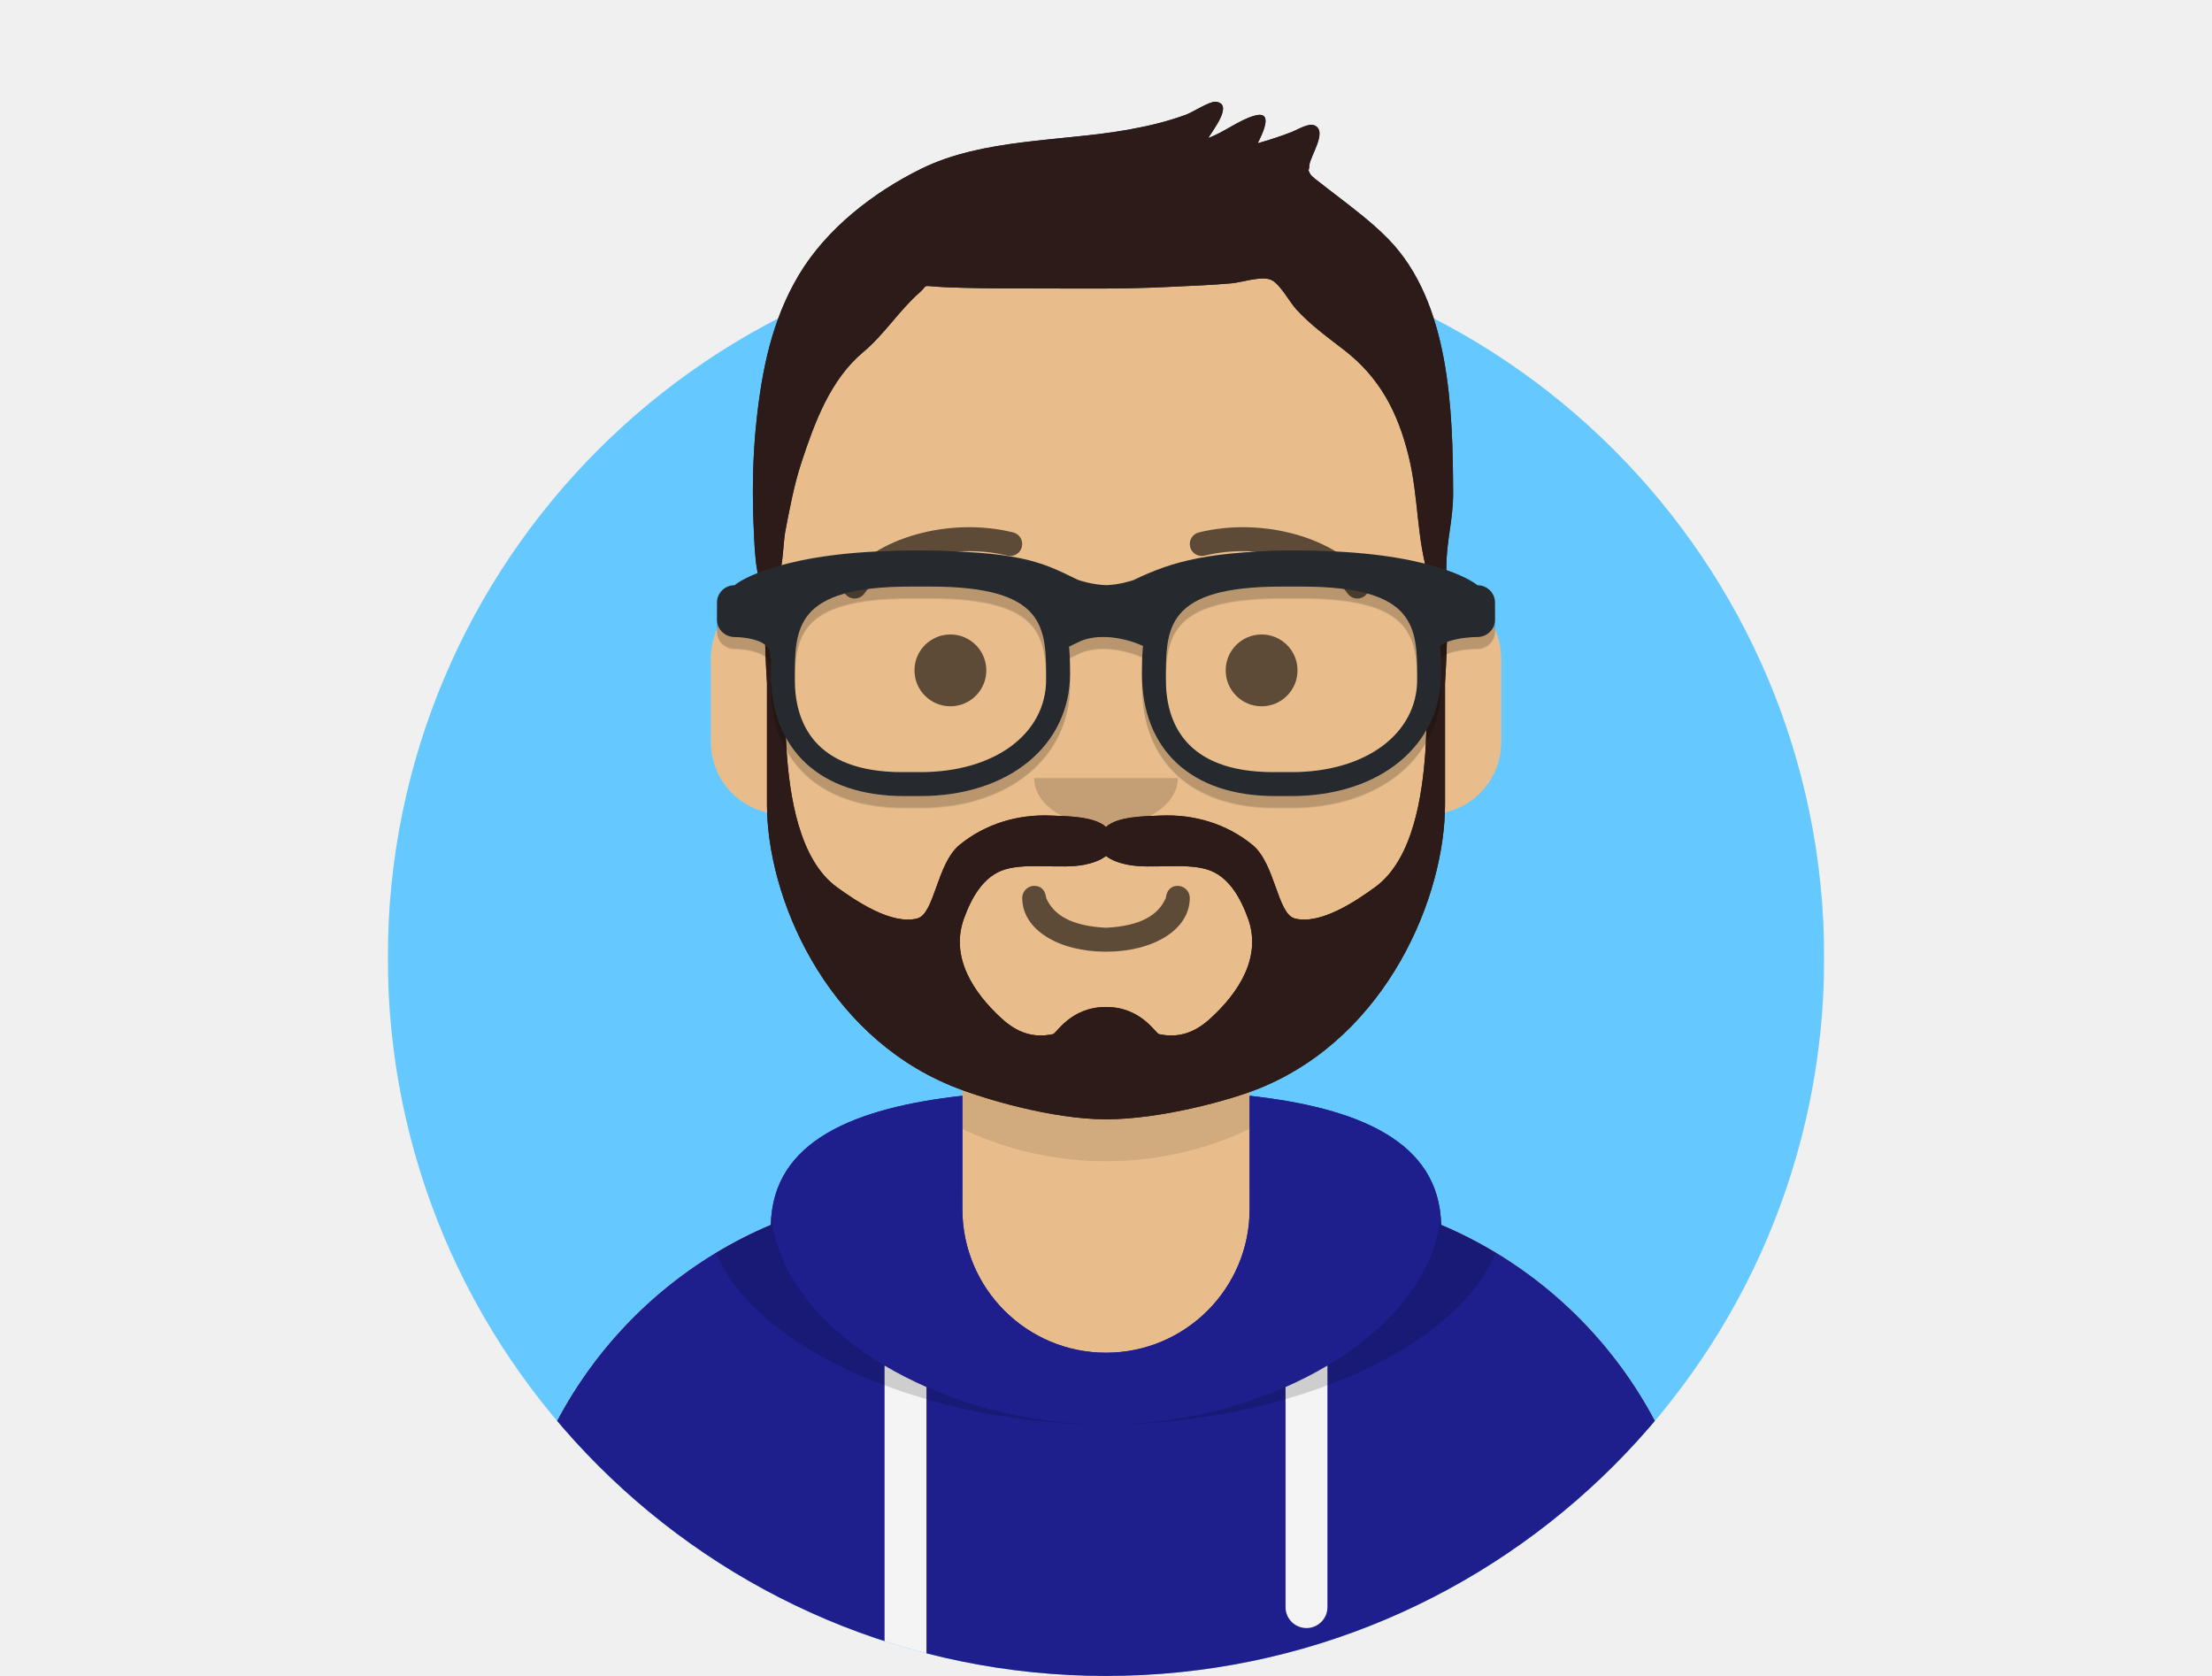
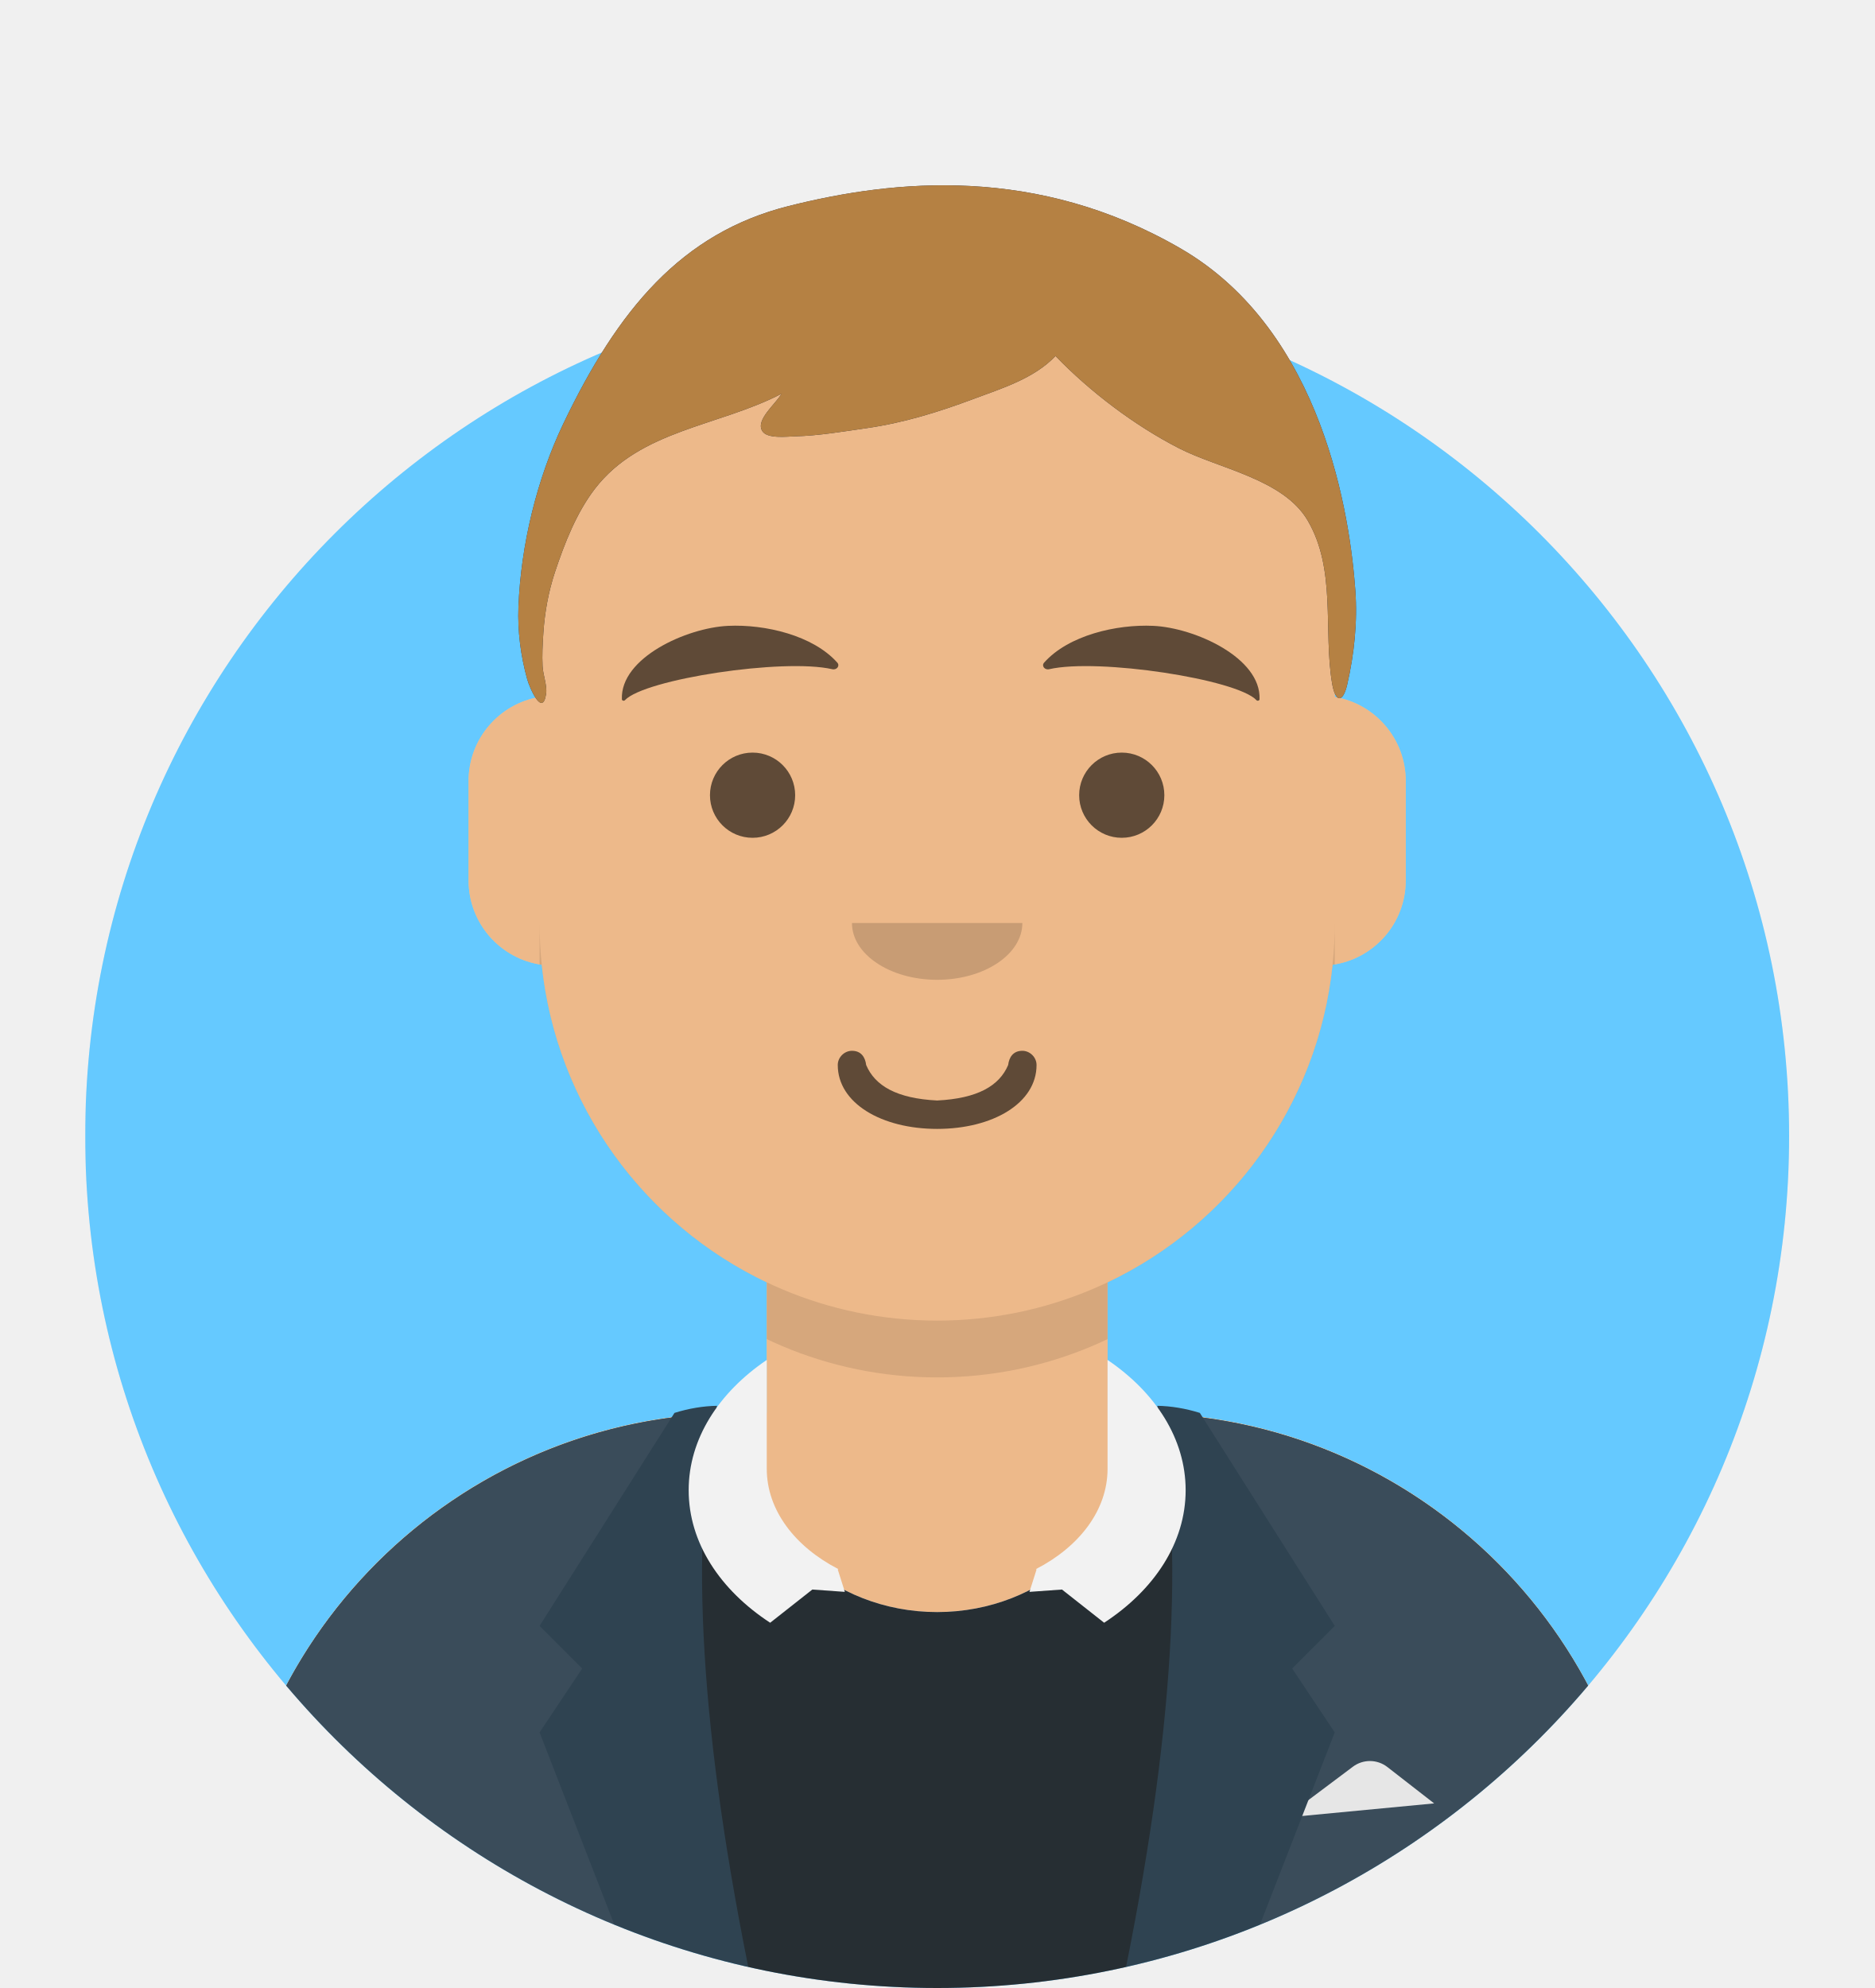
- <svg xmlns="http://www.w3.org/2000/svg" xmlns:xlink="http://www.w3.org/1999/xlink" width="264px" height="200px" viewBox="0 0 264 280" version="1.1">
+ <svg xmlns="http://www.w3.org/2000/svg" xmlns:xlink="http://www.w3.org/1999/xlink" width="264px" height="280px" viewBox="0 0 264 280" version="1.1">
  <defs>
-     <circle id="path-1" cx="120" cy="120" r="120" />
-     <path d="M12,160 C12,226.274 65.726,280 132,280 C198.274,280 252,226.274 252,160 L264,160 L264,-1.42108547e-14 L-3.19744231e-14,-1.42108547e-14 L-3.19744231e-14,160 L12,160 Z" id="path-3" />
-     <path d="M124,144.611 L124,163 L128,163 L128,163 C167.765,163 200,195.235 200,235 L200,244 L0,244 L0,235 C-4.86974701e-15,195.235 32.235,163 72,163 L72,163 L76,163 L76,144.611 C58.763,136.422 46.372,119.687 44.305,99.881 C38.48,99.058 34,94.052 34,88 L34,74 C34,68.054 38.325,63.118 44,62.166 L44,56 L44,56 C44,25.072 69.072,5.68137151e-15 100,0 L100,0 L100,0 C130.928,-5.68137151e-15 156,25.072 156,56 L156,62.166 C161.675,63.118 166,68.054 166,74 L166,88 C166,94.052 161.52,99.058 155.695,99.881 C153.628,119.687 141.237,136.422 124,144.611 Z" id="path-5" />
+     <circle id="react-path-1" cx="120" cy="120" r="120" />
+     <path d="M12,160 C12,226.274 65.726,280 132,280 C198.274,280 252,226.274 252,160 L264,160 L264,-1.42108547e-14 L-3.19744231e-14,-1.42108547e-14 L-3.19744231e-14,160 L12,160 Z" id="react-path-2" />
+     <path d="M124,144.611 L124,163 L128,163 L128,163 C167.765,163 200,195.235 200,235 L200,244 L0,244 L0,235 C-4.86974701e-15,195.235 32.235,163 72,163 L72,163 L76,163 L76,144.611 C58.763,136.422 46.372,119.687 44.305,99.881 C38.48,99.058 34,94.052 34,88 L34,74 C34,68.054 38.325,63.118 44,62.166 L44,56 L44,56 C44,25.072 69.072,5.68137151e-15 100,0 L100,0 L100,0 C130.928,-5.68137151e-15 156,25.072 156,56 L156,62.166 C161.675,63.118 166,68.054 166,74 L166,88 C166,94.052 161.52,99.058 155.695,99.881 C153.628,119.687 141.237,136.422 124,144.611 Z" id="react-path-3" />
  </defs>
  <g id="Avataaar" stroke="none" stroke-width="1" fill="none" fill-rule="evenodd">
    <g transform="translate(-825, -1100)" id="Avataaar/Circle">
      <g transform="translate(825, 1100)">
        <g id="Circle" stroke-width="1" fill-rule="evenodd" transform="translate(12, 40)">
-           <mask id="mask-2" fill="white">
-             <use xlink:href="#path-1" />
+           <mask id="react-mask-4" fill="white">
+             <use xlink:href="#react-path-1" />
          </mask>
-           <use id="Circle-Background" fill="#E6E6E6" xlink:href="#path-1" />
-           <g id="Color/Palette/Blue-01" mask="url(#mask-2)" fill="#65C9FF">
+           <use id="Circle-Background" fill="#E6E6E6" xlink:href="#react-path-1" />
+           <g id="Color/Palette/Blue-01" mask="url(#react-mask-4)" fill="#65C9FF">
            <rect id="🖍Color" x="0" y="0" width="240" height="240" />
          </g>
        </g>
-         <mask id="mask-4" fill="white">
-           <use xlink:href="#path-3" />
+         <mask id="react-mask-5" fill="white">
+           <use xlink:href="#react-path-2" />
        </mask>
        <g id="Mask" />
-         <g id="Avataaar" stroke-width="1" fill-rule="evenodd" mask="url(#mask-4)">
+         <g id="Avataaar" stroke-width="1" fill-rule="evenodd" mask="url(#react-mask-5)">
          <g id="Body" transform="translate(32, 36)">
-             <mask id="mask-6" fill="white">
-               <use xlink:href="#path-5" />
+             <mask id="react-mask-6" fill="white">
+               <use xlink:href="#react-path-3" />
            </mask>
-             <use fill="#D0C6AC" xlink:href="#path-5" />
-             <g id="Skin/👶🏽-03-Brown" mask="url(#mask-6)" fill="#e8bc8b">
-               <g transform="translate(-32, 0)" id="Color">
-                 <rect x="0" y="0" width="264" height="244" />
+             <use fill="#D0C6AC" xlink:href="#react-path-3" />
+             <g id="Skin/👶🏽-03-Brown" mask="url(#react-mask-6)" fill="#EDB98A">
+               <g transform="translate(0, 0)" id="Color">
+                 <rect x="0" y="0" width="264" height="280" />
              </g>
            </g>
-             <path d="M156,79 L156,102 C156,132.928 130.928,158 100,158 C69.072,158 44,132.928 44,102 L44,79 L44,94 C44,124.928 69.072,150 100,150 C130.928,150 156,124.928 156,94 L156,79 Z" id="Neck-Shadow" fill-opacity="0.1" fill="#000000" mask="url(#mask-6)" />
+             <path d="M156,79 L156,102 C156,132.928 130.928,158 100,158 C69.072,158 44,132.928 44,102 L44,79 L44,94 C44,124.928 69.072,150 100,150 C130.928,150 156,124.928 156,94 L156,79 Z" id="Neck-Shadow" fill-opacity="0.1" fill="#000000" mask="url(#react-mask-6)" />
          </g>
-           <g id="Clothing/Hoodie" transform="translate(0, 170)">
+           <g id="Clothing/Blazer-+-Sweater" transform="translate(0, 170)">
            <defs>
-               <path d="M108,13.071 C90.081,15.076 76.28,20.552 76.004,34.645 C50.146,45.568 32,71.165 32,100.999 L32,100.999 L32,110 L232,110 L232,100.999 C232,71.165 213.854,45.568 187.996,34.645 C187.72,20.552 173.919,15.076 156,13.071 L156,32 L156,32 C156,45.255 145.255,56 132,56 L132,56 C118.745,56 108,45.255 108,32 L108,13.071 Z" id="react-path-167" />
+               <path d="M105.192,29.052 L104,29.052 L104,29.052 C64.235,29.052 32,61.287 32,101.052 L32,110 L232,110 L232,101.052 C232,61.287 199.765,29.052 160,29.052 L160,29.052 L158.808,29.052 C158.935,30.035 159,31.036 159,32.052 C159,45.859 146.912,57.052 132,57.052 C117.088,57.052 105,45.859 105,32.052 C105,31.036 105.065,30.035 105.192,29.052 Z" id="react-path-259" />
            </defs>
-             <mask id="react-mask-168" fill="white">
-               <use xlink:href="#react-path-167" />
+             <mask id="react-mask-260" fill="white">
+               <use xlink:href="#react-path-259" />
            </mask>
-             <use id="Hoodie" fill="#1e1e8c" fill-rule="evenodd" xlink:href="#react-path-167" />
-             <g id="Color/Palette/Gray-01" mask="url(#react-mask-168)" fill-rule="evenodd" fill="#1e1e8c">
+             <use id="Clothes" fill="#E6E6E6" fill-rule="evenodd" xlink:href="#react-path-259" />
+             <g id="Color/Palette/Black" mask="url(#react-mask-260)" fill-rule="evenodd" fill="#262E33">
              <rect id="🖍Color" x="0" y="0" width="264" height="110" />
            </g>
-             <path d="M102,61.739 L102,110 L95,110 L95,58.15 C97.204,59.46 99.547,60.661 102,61.739 Z M169,58.15 L169,98.5 C169,100.433 167.433,102 165.5,102 C163.567,102 162,100.433 162,98.5 L162,61.739 C164.453,60.661 166.796,59.46 169,58.15 Z" id="Straps" fill="#F4F4F4" fill-rule="evenodd" mask="url(#react-mask-168)" />
-             <path d="M90.96,12.724 C75.909,15.571 65.5,21.243 65.5,32.308 C65.5,52.02 98.538,68 132,68 C165.462,68 198.5,52.02 198.5,32.308 C198.5,21.243 188.091,15.571 173.04,12.724 C182.125,16.074 188,21.706 188,31.077 C188,51.469 160.179,68 132,68 C103.821,68 76,51.469 76,31.077 C76,21.706 81.875,16.074 90.96,12.724 Z" id="Shadow" fill-opacity="0.16" fill="#000000" fill-rule="evenodd" mask="url(#react-mask-168)" />
+             <g id="Blazer" stroke-width="1" fill-rule="evenodd" transform="translate(32, 28)">
+               <path d="M68.785,1.122 C30.512,2.804 1.24427139e-14,34.365 0,73.052 L0,82 L69.362,82 C65.961,69.92 64,55.709 64,40.5 C64,26.173 65.74,12.731 68.785,1.122 Z M131.638,82 L200,82 L200,73.052 C200,34.707 170.025,3.363 132.229,1.174 C135.265,12.771 137,26.194 137,40.5 C137,55.709 135.039,69.92 131.638,82 Z" id="Saco" fill="#3A4C5A" />
+               <path d="M149,58 L158.556,50.833 L158.556,50.833 C159.999,49.751 161.988,49.768 163.412,50.876 L170,56 L149,58 Z" id="Pocket-hanky" fill="#E6E6E6" />
+               <path d="M69,1.13686838e-13 C65,19.333 66.667,46.667 74,82 L58,82 L44,46 L50,37 L44,31 L63,1 C65.028,0.369 67.028,0.036 69,1.13686838e-13 Z" id="Wing" fill="#2F4351" />
+               <path d="M151,1.13686838e-13 C147,19.333 148.667,46.667 156,82 L140,82 L126,46 L132,37 L126,31 L145,1 C147.028,0.369 149.028,0.036 151,1.13686838e-13 Z" id="Wing" fill="#2F4351" transform="translate(141, 41) scale(-1, 1) translate(-141, -41) " />
+             </g>
+             <path d="M156,21.539 C162.772,26.136 167,32.656 167,39.888 C167,47.289 162.572,53.945 155.52,58.556 L149.579,53.876 L145,54.208 L146,51.057 L145.922,50.996 C152.022,47.853 156,42.7 156,36.877 L156,21.539 Z M108,21.539 C101.228,26.136 97,32.656 97,39.888 C97,47.289 101.428,53.945 108.48,58.556 L114.421,53.876 L119,54.208 L118,51.057 L118.078,50.996 C111.978,47.853 108,42.7 108,36.877 L108,21.539 Z" id="Collar" fill="#F2F2F2" fill-rule="evenodd" />
          </g>
          <g id="Face" transform="translate(76, 82)" fill="#000000">
            <g id="Mouth/Twinkle" transform="translate(2, 52)" fill-opacity="0.6" fill-rule="nonzero" fill="#000000">
              <path d="M40,16 C40,21.372 46.158,25 54,25 C61.842,25 68,21.372 68,16 C68,14.895 67.05,14 66,14 C64.707,14 64.13,14.905 64,16 C62.758,18.938 59.683,20.716 54,21 C48.317,20.716 45.242,18.938 44,16 C43.87,14.905 43.293,14 42,14 C40.95,14 40,14.895 40,16 Z" id="Mouth" />
            </g>
            <g id="Nose/Default" transform="translate(28, 40)" fill-opacity="0.16">
              <path d="M16,8 C16,12.418 21.373,16 28,16 L28,16 C34.627,16 40,12.418 40,8" id="Nose" />
            </g>
            <g id="Eyes/Default-😀" transform="translate(0, 8)" fill-opacity="0.6">
              <circle id="Eye" cx="30" cy="22" r="6" />
              <circle id="Eye" cx="82" cy="22" r="6" />
            </g>
-             <g id="Eyebrow/Outline/Default" fill-opacity="0.6">
-               <g id="I-Browse" transform="translate(12, 6)">
-                 <path d="M3.63,11.159 C7.545,5.65 18.278,2.561 27.523,4.831 C28.596,5.095 29.679,4.439 29.942,3.366 C30.206,2.293 29.55,1.21 28.477,0.947 C17.74,-1.69 5.312,1.887 0.37,8.841 C-0.27,9.742 -0.059,10.99 0.841,11.63 C1.742,12.27 2.99,12.059 3.63,11.159 Z" id="Eyebrow" fill-rule="nonzero" />
-                 <path d="M61.63,11.159 C65.545,5.65 76.278,2.561 85.523,4.831 C86.596,5.095 87.679,4.439 87.942,3.366 C88.206,2.293 87.55,1.21 86.477,0.947 C75.74,-1.69 63.312,1.887 58.37,8.841 C57.73,9.742 57.941,10.99 58.841,11.63 C59.742,12.27 60.99,12.059 61.63,11.159 Z" id="Eyebrow" fill-rule="nonzero" transform="translate(73.00015, 6.039198) scale(-1, 1) translate(-73.00015, -6.039198) " />
-               </g>
+             <g id="Eyebrow/Natural/Default-Natural" fill-opacity="0.6">
+               <path d="M26.039,6.21 C20.278,6.983 11.293,12.005 12.044,17.818 C12.069,18.008 12.357,18.067 12.481,17.908 C14.967,14.72 34.193,10.037 41.194,11.015 C41.835,11.104 42.258,10.443 41.821,10.03 C38.077,6.495 31.2,5.512 26.039,6.21" id="Eyebrow" transform="translate(27, 12) rotate(5) translate(-27, -12) " />
+               <path d="M85.039,6.21 C79.278,6.983 70.293,12.005 71.044,17.818 C71.069,18.008 71.357,18.067 71.481,17.908 C73.967,14.72 93.193,10.037 100.194,11.015 C100.835,11.104 101.258,10.443 100.821,10.03 C97.077,6.495 90.2,5.512 85.039,6.21" id="Eyebrow" transform="translate(86, 12) scale(-1, 1) rotate(5) translate(-86, -12) " />
            </g>
          </g>
          <g id="Top" stroke-width="1" fill-rule="evenodd">
            <defs>
-               <rect id="react-path-146" x="0" y="0" width="264" height="280" />
-               <path d="M180.15,39.92 C177.39,37.1 174.186,34.707 171.069,32.307 C170.382,31.777 169.683,31.261 169.011,30.712 C168.858,30.587 167.292,29.466 167.105,29.053 C166.654,28.06 166.915,28.833 166.977,27.649 C167.056,26.151 170.111,21.919 167.831,20.949 C166.828,20.522 165.04,21.658 164.078,22.033 C162.196,22.767 160.292,23.393 158.347,23.933 C159.279,22.076 161.055,18.359 157.716,19.354 C155.114,20.129 152.69,22.122 150.076,23.059 C150.941,21.642 154.4,17.248 151.274,17.002 C150.302,16.926 147.471,18.75 146.424,19.14 C143.287,20.305 140.083,21.059 136.79,21.653 C125.592,23.671 112.497,23.095 102.137,28.193 C94.149,32.124 86.263,38.222 81.648,45.988 C77.201,53.473 75.538,61.664 74.607,70.241 C73.924,76.536 73.868,83.043 74.188,89.36 C74.292,91.43 74.525,100.971 77.532,98.081 C79.03,96.642 79.019,90.828 79.396,88.86 C80.147,84.945 80.87,81.013 82.122,77.223 C84.328,70.544 86.931,63.43 92.427,58.83 C95.954,55.878 98.431,51.889 101.806,48.911 C103.322,47.574 102.165,47.713 104.603,47.889 C106.241,48.006 107.885,48.051 109.526,48.094 C113.322,48.193 117.124,48.168 120.921,48.181 C128.568,48.209 136.179,48.317 143.819,47.916 C147.214,47.739 150.618,47.642 154.004,47.328 C155.895,47.153 159.251,45.941 160.808,46.867 C162.233,47.714 163.713,50.482 164.736,51.615 C167.154,54.294 170.036,56.339 172.862,58.535 C178.757,63.115 181.732,68.867 183.523,76.023 C185.306,83.153 184.806,89.768 187.013,96.785 C187.402,98.018 188.429,100.145 189.695,98.239 C189.93,97.885 189.87,95.939 189.87,94.819 C189.87,90.3 191.014,86.908 191,82.359 C190.944,68.527 190.496,50.491 180.15,39.92 Z" id="react-path-145" />
-               <filter x="-0.8%" y="-2.0%" width="101.5%" height="108.0%" filterUnits="objectBoundingBox" id="react-filter-142">
+               <rect id="react-path-209" x="0" y="0" width="264" height="280" />
+               <path d="M167.309,35.006 C147.121,23.307 127.129,25.222 112.037,29.03 C96.945,32.838 88.017,43.651 80.357,59.648 C76.596,67.503 74.366,76.791 74.023,85.481 C73.888,88.893 74.348,92.415 75.268,95.7 C75.605,96.906 77.423,101.087 77.922,97.709 C78.089,96.584 77.48,95.033 77.422,93.838 C77.344,92.269 77.427,90.681 77.534,89.115 C77.734,86.187 78.256,83.315 79.185,80.525 C80.512,76.537 82.201,72.213 84.787,68.848 C91.188,60.521 102.269,60.046 111.066,55.464 C110.303,56.869 107.36,59.143 108.379,60.727 C109.084,61.821 111.749,61.489 113.022,61.454 C116.371,61.362 119.735,60.78 123.043,60.307 C128.256,59.562 133.141,58.052 138.047,56.218 C142.063,54.716 146.65,53.326 149.669,50.14 C154.54,55.188 160.81,59.935 167.07,63.143 C172.688,66.022 181.749,67.461 185.183,73.301 C189.248,80.215 187.378,88.707 188.619,96.201 C189.091,99.05 190.164,98.987 190.751,96.438 C191.748,92.108 192.219,87.61 191.902,83.159 C191.184,73.111 187.497,46.706 167.309,35.006 Z" id="react-path-208" />
+               <filter x="-0.8%" y="-2.0%" width="101.5%" height="108.0%" filterUnits="objectBoundingBox" id="react-filter-205">
                <feOffset dx="0" dy="2" in="SourceAlpha" result="shadowOffsetOuter1" />
                <feColorMatrix values="0 0 0 0 0   0 0 0 0 0   0 0 0 0 0  0 0 0 0.16 0" type="matrix" in="shadowOffsetOuter1" result="shadowMatrixOuter1" />
                <feMerge>
                  <feMergeNode in="shadowMatrixOuter1" />
                  <feMergeNode in="SourceGraphic" />
                </feMerge>
              </filter>
            </defs>
-             <mask id="react-mask-144" fill="white">
-               <use xlink:href="#react-path-146" />
+             <mask id="react-mask-207" fill="white">
+               <use xlink:href="#react-path-209" />
            </mask>
            <g id="Mask" />
-             <g id="Top/Short-Hair/Short-Flat" mask="url(#react-mask-144)">
+             <g id="Top/Short-Hair/Short-Round" mask="url(#react-mask-207)">
              <g transform="translate(-1, 0)">
-                 <g id="Facial-Hair/Beard-Light" transform="translate(49, 72)">
-                   <defs>
-                     <path d="M101.428,98.169 C98.915,100.463 96.237,101.494 92.853,100.773 C92.271,100.649 89.896,96.235 84,96.235 C78.103,96.235 75.729,100.649 75.147,100.773 C71.762,101.494 69.085,100.463 66.571,98.169 C61.846,93.856 57.917,87.908 60.278,81.419 C61.508,78.037 63.51,74.324 67.151,73.246 C71.038,72.096 76.497,73.244 80.415,72.458 C81.684,72.204 83.071,71.751 84,71 C84.929,71.751 86.316,72.204 87.585,72.458 C91.503,73.244 96.961,72.096 100.849,73.246 C104.49,74.324 106.491,78.037 107.722,81.419 C110.083,87.908 106.154,93.856 101.428,98.169 M140.081,26 C136.671,34.4 137.988,44.858 137.357,53.676 C136.844,60.843 135.337,71.586 128.973,76.215 C125.718,78.582 119.794,82.56 115.542,81.45 C112.615,80.686 112.302,72.29 108.455,69.147 C104.092,65.582 98.643,64.016 93.149,64.258 C90.779,64.362 85.984,64.337 84,66.16 C82.016,64.337 77.222,64.362 74.851,64.258 C69.357,64.016 63.908,65.582 59.545,69.147 C55.698,72.29 55.386,80.686 52.458,81.45 C48.206,82.56 42.282,78.582 39.027,76.215 C32.662,71.586 31.156,60.843 30.643,53.676 C30.012,44.858 31.329,34.4 27.919,26 C26.26,26 27.354,42.129 27.354,42.129 L27.354,62.485 C27.386,77.773 36.935,100.655 58.108,109.393 C63.286,111.53 75.015,115 84,115 C92.985,115 104.714,111.86 109.892,109.723 C131.065,100.986 140.614,77.773 140.646,62.485 L140.646,42.129 C140.646,42.129 141.74,26 140.081,26" id="react-path-164" />
-                   </defs>
-                   <mask id="react-mask-163" fill="white">
-                     <use xlink:href="#react-path-164" />
-                   </mask>
-                   <use id="Lite-Beard" fill="#331B0C" fill-rule="evenodd" xlink:href="#react-path-164" />
-                   <g id="Color/Hair/Brown" mask="url(#react-mask-163)" fill="#2C1B18">
-                     <g transform="translate(-32, 0)" id="Color">
-                       <rect x="0" y="0" width="264" height="244" />
-                     </g>
-                   </g>
-                 </g>
-                 <mask id="react-mask-143" fill="white">
-                   <use xlink:href="#react-path-145" />
+                 <mask id="react-mask-206" fill="white">
+                   <use xlink:href="#react-path-208" />
                </mask>
-                 <use id="Short-Hair" stroke="none" fill="#1F3140" fill-rule="evenodd" xlink:href="#react-path-145" />
-                 <g id="Skin/👶🏽-03-Brown" mask="url(#react-mask-143)" fill="#2C1B18">
+                 <use id="Short-Hair" stroke="none" fill="#28354B" fill-rule="evenodd" xlink:href="#react-path-208" />
+                 <g id="Skin/👶🏽-03-Brown" mask="url(#react-mask-206)" fill="#B58143">
                  <g transform="translate(0, 0) " id="Color">
                    <rect x="0" y="0" width="264" height="280" />
-                   </g>
-                 </g>
-                 <g id="Top/_Resources/Prescription-02" fill="none" transform="translate(62, 85)" stroke-width="1">
-                   <defs>
-                     <filter x="-0.8%" y="-2.4%" width="101.5%" height="109.8%" filterUnits="objectBoundingBox" id="react-filter-156">
-                       <feOffset dx="0" dy="2" in="SourceAlpha" result="shadowOffsetOuter1" />
-                       <feColorMatrix values="0 0 0 0 0   0 0 0 0 0   0 0 0 0 0  0 0 0 0.2 0" type="matrix" in="shadowOffsetOuter1" result="shadowMatrixOuter1" />
-                       <feMerge>
-                         <feMergeNode in="shadowMatrixOuter1" />
-                         <feMergeNode in="SourceGraphic" />
-                       </feMerge>
-                     </filter>
-                   </defs>
-                   <g id="Wayfarers" filter="url(#react-filter-156)" transform="translate(6, 7)" fill="#252C2F">
-                     <path d="M34,41 L31.242,41 C17.315,41 9,33.336 9,20.5 C9,10.127 10.817,0 32.53,0 L35.47,0 C57.183,0 59,10.127 59,20.5 C59,32.569 48.721,41 34,41 Z M32.385,6 C13,6 13,12.841 13,21.502 C13,28.572 16.116,37 30.971,37 L34,37 C46.365,37 55,30.627 55,21.502 C55,12.841 55,6 35.615,6 L32.385,6 Z" id="Left" fill-rule="nonzero" />
-                     <path d="M96,41 L93.242,41 C79.315,41 71,33.336 71,20.5 C71,10.127 72.817,0 94.53,0 L97.47,0 C119.183,0 121,10.127 121,20.5 C121,32.569 110.721,41 96,41 Z M94.385,6 C75,6 75,12.841 75,21.502 C75,28.572 78.119,37 92.971,37 L96,37 C108.365,37 117,30.627 117,21.502 C117,12.841 117,6 97.615,6 L94.385,6 Z" id="Right" fill-rule="nonzero" />
-                     <path d="M2.955,5.772 C3.646,5.096 11.21,0 32.5,0 C50.351,0 54.13,1.853 59.85,4.652 L60.269,4.859 C60.667,4.999 62.7,5.69 65.079,5.766 C67.246,5.673 69.1,5.085 69.642,4.897 C76.17,1.722 82.561,0 97.5,0 C118.79,0 126.354,5.096 127.045,5.772 C128.679,5.772 130,7.062 130,8.657 L130,11.543 C130,13.139 128.679,14.429 127.045,14.429 C127.045,14.429 120.144,14.429 120.144,17.315 C120.144,20.2 118.182,13.139 118.182,11.543 L118.182,8.732 C114.579,7.353 108.128,4.786 97.5,4.786 C85.658,4.786 79.761,6.886 74.702,8.971 L74.759,9.108 L74.756,11.094 L72.539,16.444 L69.8,15.361 C69.556,15.264 69.028,15.09 68.296,14.91 C66.256,14.407 64.159,14.254 62.304,14.634 C61.624,14.774 60.992,14.984 60.413,15.267 L57.77,16.558 L55.127,11.396 L55.244,9.102 L55.325,8.907 C50.962,6.874 46.939,4.786 32.5,4.786 C21.872,4.786 15.422,7.352 11.818,8.731 L11.818,11.543 C11.818,13.139 8.864,20.2 8.864,17.315 C8.864,14.429 2.955,14.429 2.955,14.429 C1.324,14.429 0,13.139 0,11.543 L0,8.657 C0,7.062 1.324,5.772 2.955,5.772 Z" id="Stuff" fill-rule="nonzero" />
                  </g>
                </g>
              </g>
            </g>
          </g>
        </g>
      </g>
    </g>
  </g>
</svg>
